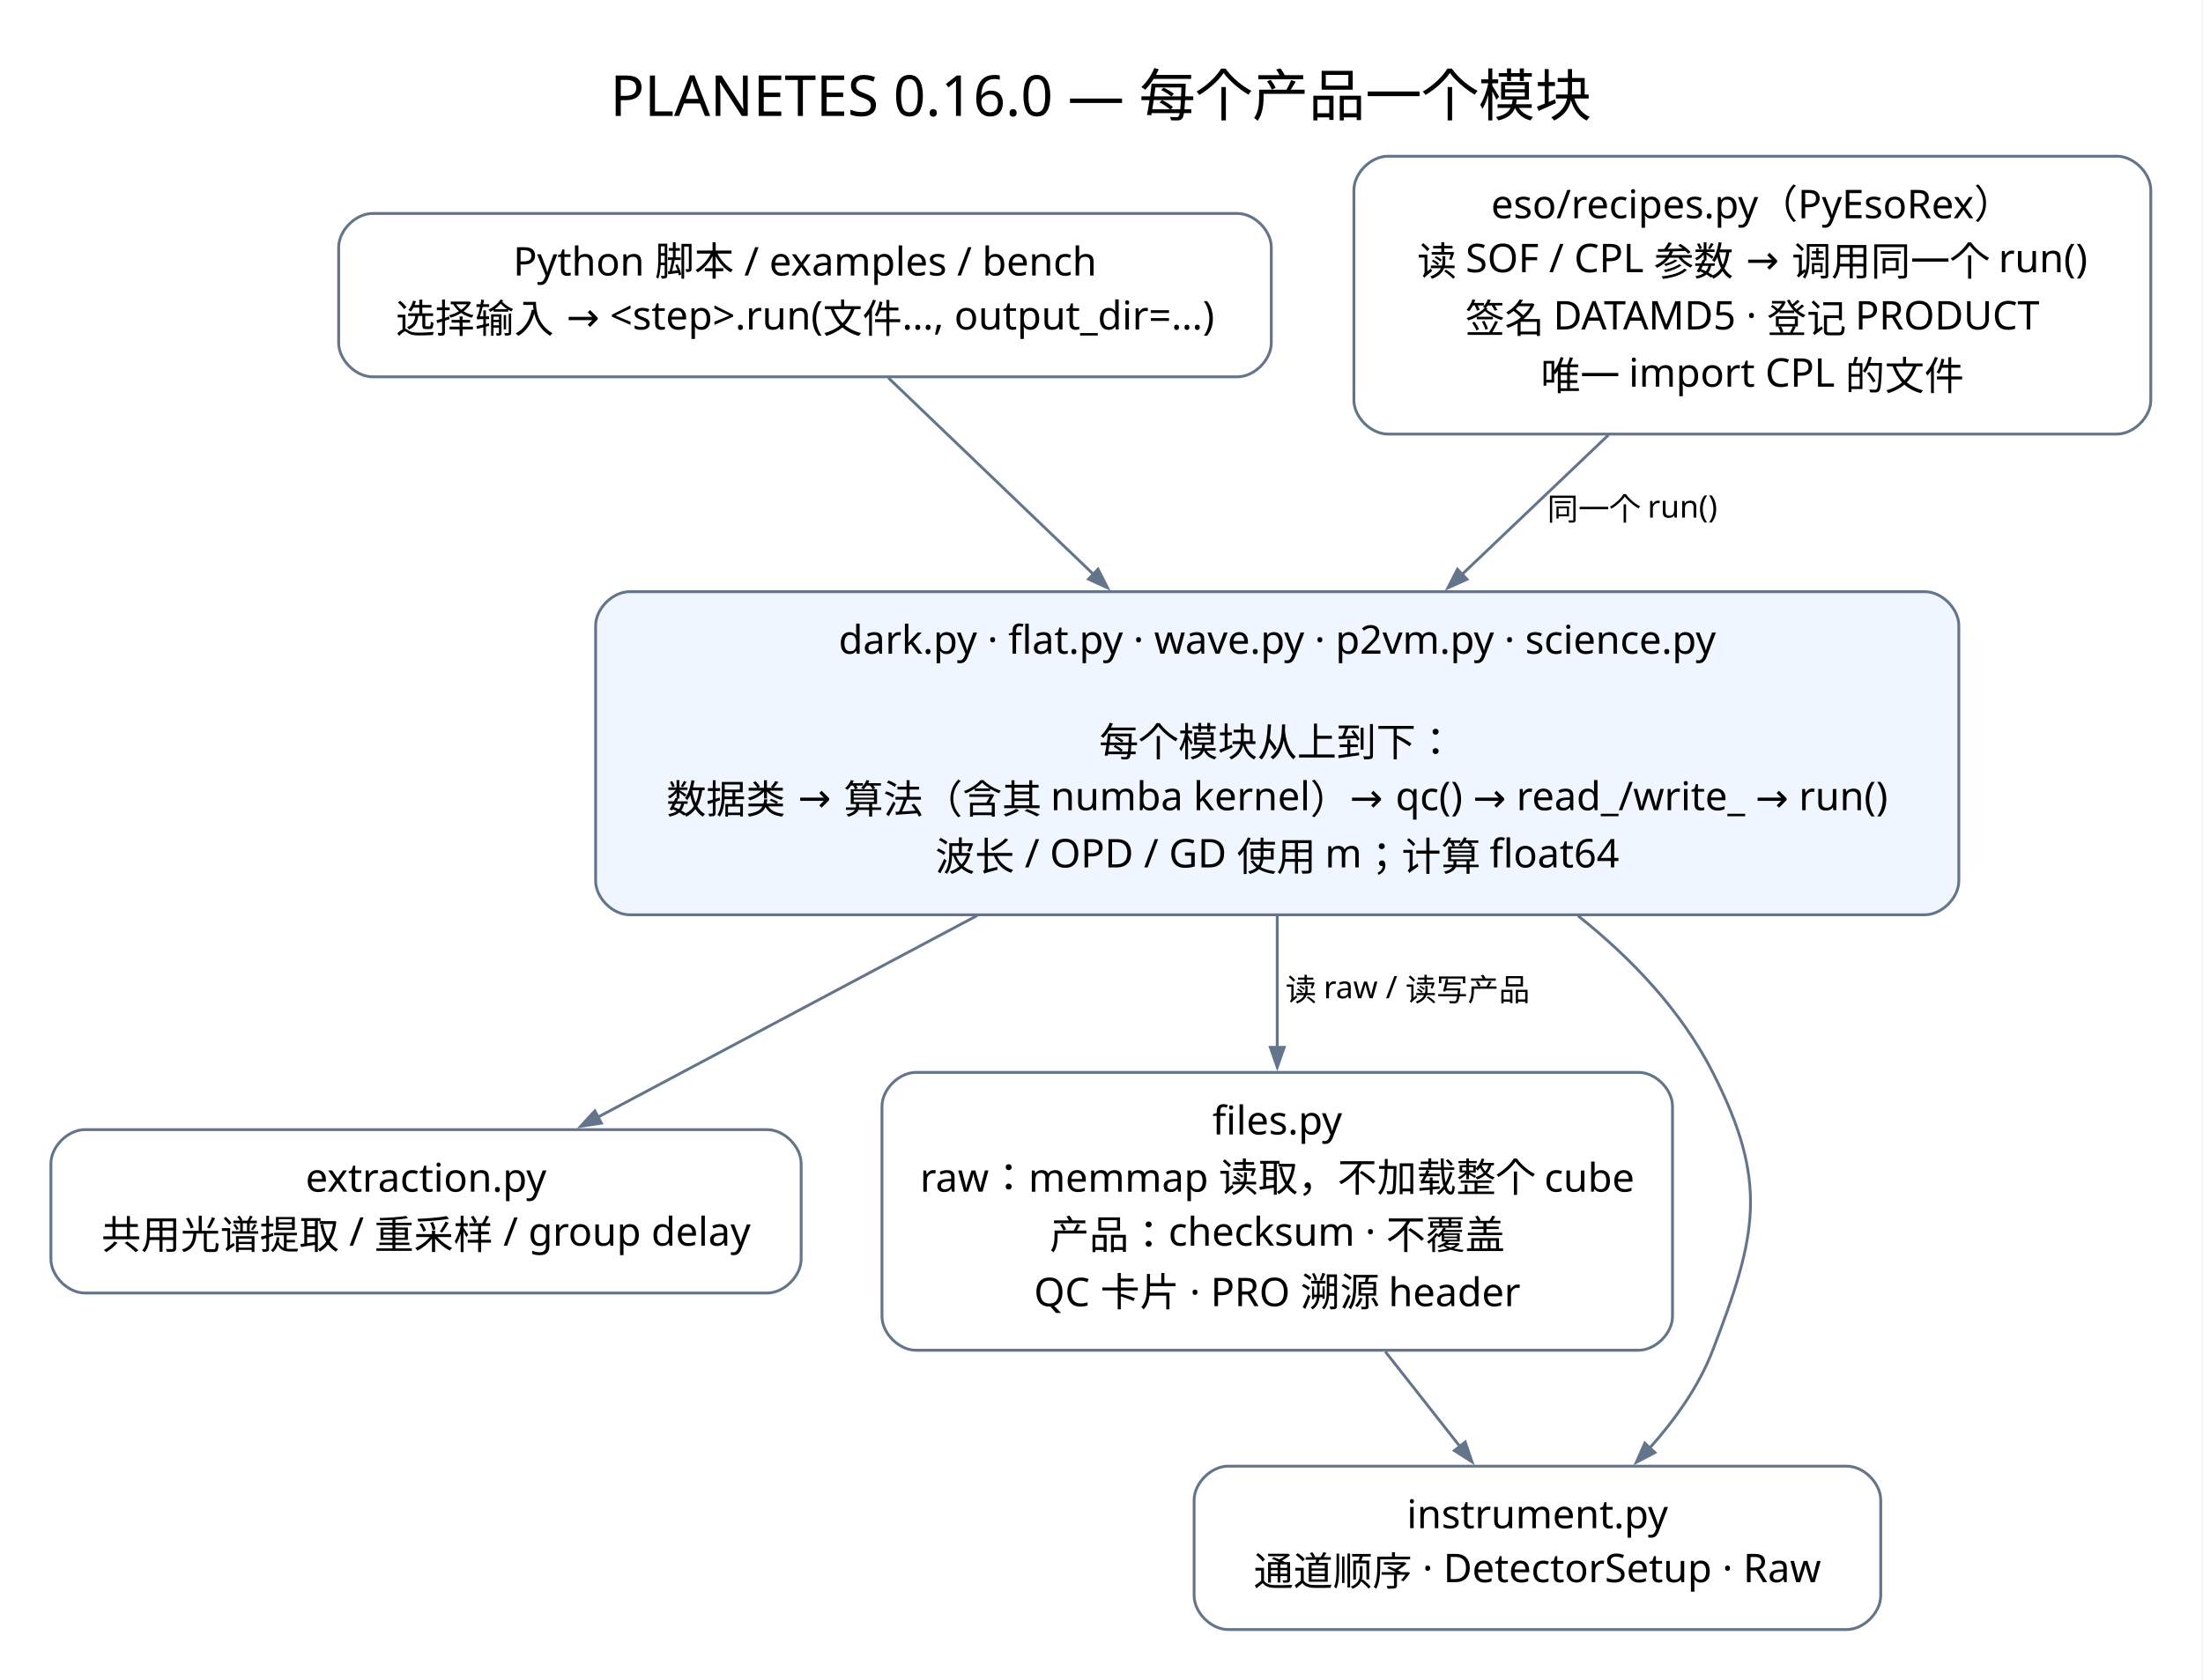
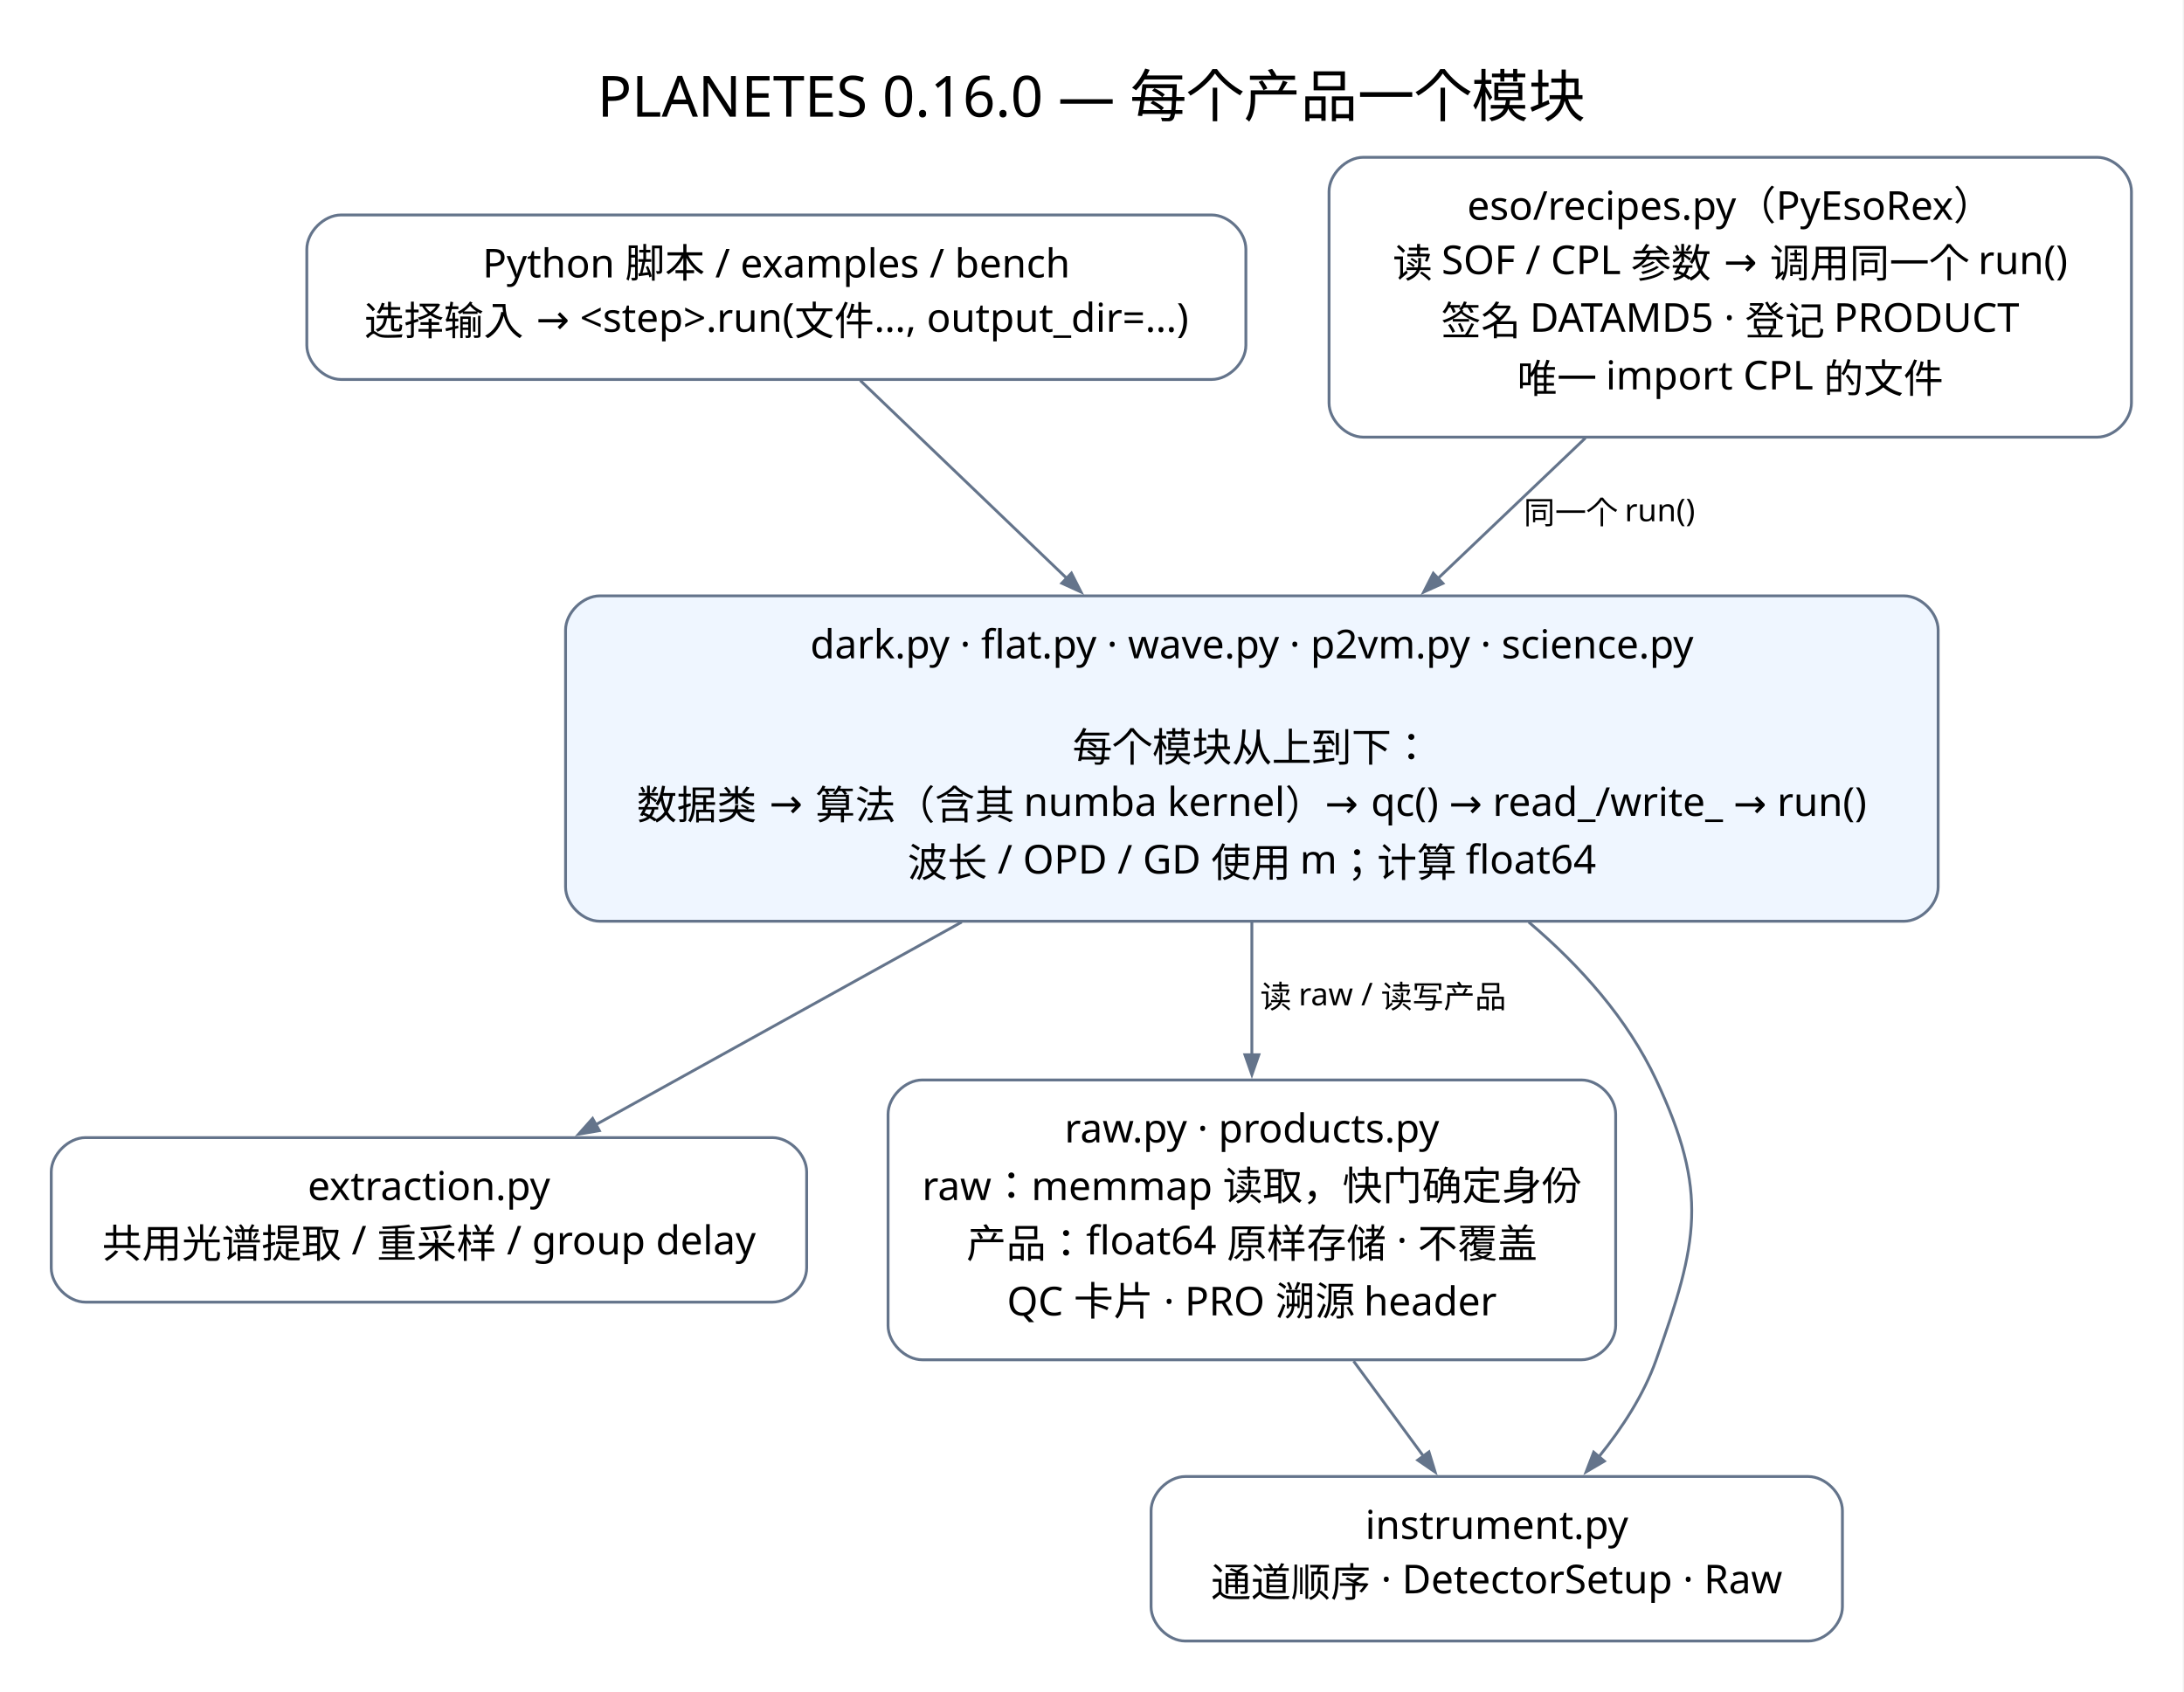
- <svg xmlns="http://www.w3.org/2000/svg" width="779pt" height="594pt" viewBox="0.00 0.00 779.00 594.00">
+ <svg xmlns="http://www.w3.org/2000/svg" width="767pt" height="594pt" viewBox="0.00 0.00 767.00 594.00">
  <g id="graph0" class="graph" transform="scale(1 1) rotate(0) translate(18 576.37)">
-     <polygon fill="white" stroke="none" points="-18,18 -18,-576.37 760.54,-576.37 760.54,18 -18,18" />
-     <text xml:space="preserve" text-anchor="middle" x="371.27" y="-535.37" font-family="PingFang SC" font-size="20.00">PLANETES 0.16.0 — 每个产品一个模块</text>
+     <polygon fill="white" stroke="none" points="-18,18 -18,-576.37 748.54,-576.37 748.54,18 -18,18" />
+     <text xml:space="preserve" text-anchor="middle" x="365.27" y="-535.37" font-family="PingFang SC" font-size="20.00">PLANETES 0.16.0 — 每个产品一个模块</text>
    <g id="node1" class="node">
-       <path fill="none" stroke="#64748b" d="M419.54,-500.87C419.54,-500.87 113.75,-500.87 113.75,-500.87 107.75,-500.87 101.75,-494.87 101.75,-488.87 101.75,-488.87 101.75,-455.09 101.75,-455.09 101.75,-449.09 107.75,-443.09 113.75,-443.09 113.75,-443.09 419.54,-443.09 419.54,-443.09 425.54,-443.09 431.54,-449.09 431.54,-455.09 431.54,-455.09 431.54,-488.87 431.54,-488.87 431.54,-494.87 425.54,-500.87 419.54,-500.87" />
-       <text xml:space="preserve" text-anchor="middle" x="266.64" y="-478.93" font-family="PingFang SC" font-size="14.00">Python 脚本 / examples / bench</text>
-       <text xml:space="preserve" text-anchor="middle" x="266.64" y="-458.68" font-family="PingFang SC" font-size="14.00">选择输入 → &lt;step&gt;.run(文件…, output_dir=…)</text>
+       <path fill="none" stroke="#64748b" d="M407.54,-500.87C407.54,-500.87 101.75,-500.87 101.75,-500.87 95.75,-500.87 89.75,-494.87 89.75,-488.87 89.75,-488.87 89.75,-455.09 89.75,-455.09 89.75,-449.09 95.75,-443.09 101.75,-443.09 101.75,-443.09 407.54,-443.09 407.54,-443.09 413.54,-443.09 419.54,-449.09 419.54,-455.09 419.54,-455.09 419.54,-488.87 419.54,-488.87 419.54,-494.87 413.54,-500.87 407.54,-500.87" />
+       <text xml:space="preserve" text-anchor="middle" x="254.64" y="-478.93" font-family="PingFang SC" font-size="14.00">Python 脚本 / examples / bench</text>
+       <text xml:space="preserve" text-anchor="middle" x="254.64" y="-458.68" font-family="PingFang SC" font-size="14.00">选择输入 → &lt;step&gt;.run(文件…, output_dir=…)</text>
    </g>
    <g id="node3" class="node">
-       <path fill="#eff6ff" stroke="#64748b" d="M662.66,-367.09C662.66,-367.09 204.62,-367.09 204.62,-367.09 198.63,-367.09 192.62,-361.09 192.62,-355.09 192.62,-355.09 192.62,-264.81 192.62,-264.81 192.62,-258.81 198.62,-252.81 204.62,-252.81 204.62,-252.81 662.66,-252.81 662.66,-252.81 668.66,-252.81 674.66,-258.81 674.66,-264.81 674.66,-264.81 674.66,-355.09 674.66,-355.09 674.66,-361.09 668.66,-367.09 662.66,-367.09" />
-       <text xml:space="preserve" text-anchor="middle" x="433.64" y="-345.15" font-family="PingFang SC" font-size="14.00">dark.py · flat.py · wave.py · p2vm.py · science.py</text>
-       <text xml:space="preserve" text-anchor="middle" x="433.64" y="-308.9" font-family="PingFang SC" font-size="14.00">每个模块从上到下：</text>
-       <text xml:space="preserve" text-anchor="middle" x="433.64" y="-288.65" font-family="PingFang SC" font-size="14.00">数据类 → 算法（含其 numba kernel）→ qc() → read_/write_ → run()</text>
-       <text xml:space="preserve" text-anchor="middle" x="433.64" y="-268.4" font-family="PingFang SC" font-size="14.00">波长 / OPD / GD 使用 m；计算 float64</text>
+       <path fill="#eff6ff" stroke="#64748b" d="M650.66,-367.09C650.66,-367.09 192.62,-367.09 192.62,-367.09 186.63,-367.09 180.62,-361.09 180.62,-355.09 180.62,-355.09 180.62,-264.81 180.62,-264.81 180.62,-258.81 186.62,-252.81 192.62,-252.81 192.62,-252.81 650.66,-252.81 650.66,-252.81 656.66,-252.81 662.66,-258.81 662.66,-264.81 662.66,-264.81 662.66,-355.09 662.66,-355.09 662.66,-361.09 656.66,-367.09 650.66,-367.09" />
+       <text xml:space="preserve" text-anchor="middle" x="421.64" y="-345.15" font-family="PingFang SC" font-size="14.00">dark.py · flat.py · wave.py · p2vm.py · science.py</text>
+       <text xml:space="preserve" text-anchor="middle" x="421.64" y="-308.9" font-family="PingFang SC" font-size="14.00">每个模块从上到下：</text>
+       <text xml:space="preserve" text-anchor="middle" x="421.64" y="-288.65" font-family="PingFang SC" font-size="14.00">数据类 → 算法（含其 numba kernel）→ qc() → read_/write_ → run()</text>
+       <text xml:space="preserve" text-anchor="middle" x="421.64" y="-268.4" font-family="PingFang SC" font-size="14.00">波长 / OPD / GD 使用 m；计算 float64</text>
    </g>
    <g id="edge1" class="edge">
-       <path fill="none" stroke="#64748b" d="M296.12,-442.74C316.23,-423.47 343.67,-397.17 368.75,-373.14" />
-       <polygon fill="#64748b" stroke="#64748b" points="370.28,-375.07 373.64,-368.45 366.89,-371.53 370.28,-375.07" />
+       <path fill="none" stroke="#64748b" d="M284.12,-442.74C304.23,-423.47 331.67,-397.17 356.75,-373.14" />
+       <polygon fill="#64748b" stroke="#64748b" points="358.28,-375.07 361.64,-368.45 354.89,-371.53 358.28,-375.07" />
    </g>
    <g id="node2" class="node">
-       <path fill="none" stroke="#64748b" d="M730.54,-521.12C730.54,-521.12 472.75,-521.12 472.75,-521.12 466.75,-521.12 460.75,-515.12 460.75,-509.12 460.75,-509.12 460.75,-434.84 460.75,-434.84 460.75,-428.84 466.75,-422.84 472.75,-422.84 472.75,-422.84 730.54,-422.84 730.54,-422.84 736.54,-422.84 742.54,-428.84 742.54,-434.84 742.54,-434.84 742.54,-509.12 742.54,-509.12 742.54,-515.12 736.54,-521.12 730.54,-521.12" />
-       <text xml:space="preserve" text-anchor="middle" x="601.64" y="-499.18" font-family="PingFang SC" font-size="14.00">eso/recipes.py（PyEsoRex）</text>
-       <text xml:space="preserve" text-anchor="middle" x="601.64" y="-478.93" font-family="PingFang SC" font-size="14.00">读 SOF / CPL 参数 → 调用同一个 run()</text>
-       <text xml:space="preserve" text-anchor="middle" x="601.64" y="-458.68" font-family="PingFang SC" font-size="14.00">签名 DATAMD5 · 登记 PRODUCT</text>
-       <text xml:space="preserve" text-anchor="middle" x="601.64" y="-438.43" font-family="PingFang SC" font-size="14.00">唯一 import CPL 的文件</text>
+       <path fill="none" stroke="#64748b" d="M718.54,-521.12C718.54,-521.12 460.75,-521.12 460.75,-521.12 454.75,-521.12 448.75,-515.12 448.75,-509.12 448.75,-509.12 448.75,-434.84 448.75,-434.84 448.75,-428.84 454.75,-422.84 460.75,-422.84 460.75,-422.84 718.54,-422.84 718.54,-422.84 724.54,-422.84 730.54,-428.84 730.54,-434.84 730.54,-434.84 730.54,-509.12 730.54,-509.12 730.54,-515.12 724.54,-521.12 718.54,-521.12" />
+       <text xml:space="preserve" text-anchor="middle" x="589.64" y="-499.18" font-family="PingFang SC" font-size="14.00">eso/recipes.py（PyEsoRex）</text>
+       <text xml:space="preserve" text-anchor="middle" x="589.64" y="-478.93" font-family="PingFang SC" font-size="14.00">读 SOF / CPL 参数 → 调用同一个 run()</text>
+       <text xml:space="preserve" text-anchor="middle" x="589.64" y="-458.68" font-family="PingFang SC" font-size="14.00">签名 DATAMD5 · 登记 PRODUCT</text>
+       <text xml:space="preserve" text-anchor="middle" x="589.64" y="-438.43" font-family="PingFang SC" font-size="14.00">唯一 import CPL 的文件</text>
    </g>
    <g id="edge2" class="edge">
-       <path fill="none" stroke="#64748b" d="M550.78,-422.53C534.38,-406.91 515.98,-389.38 498.7,-372.92" />
-       <polygon fill="#64748b" stroke="#64748b" points="500.74,-371.48 493.99,-368.43 497.36,-375.03 500.74,-371.48" />
-       <text xml:space="preserve" text-anchor="middle" x="559.2" y="-392.39" font-family="PingFang SC" font-size="11.00">同一个 run()</text>
+       <path fill="none" stroke="#64748b" d="M538.78,-422.53C522.38,-406.91 503.98,-389.38 486.7,-372.92" />
+       <polygon fill="#64748b" stroke="#64748b" points="488.74,-371.48 481.99,-368.43 485.36,-375.03 488.74,-371.48" />
+       <text xml:space="preserve" text-anchor="middle" x="547.2" y="-392.39" font-family="PingFang SC" font-size="11.00">同一个 run()</text>
    </g>
    <g id="node4" class="node">
      <path fill="none" stroke="#64748b" d="M253.29,-176.81C253.29,-176.81 12,-176.81 12,-176.81 6,-176.81 0,-170.81 0,-164.81 0,-164.81 0,-131.03 0,-131.03 0,-125.03 6,-119.03 12,-119.03 12,-119.03 253.29,-119.03 253.29,-119.03 259.29,-119.03 265.29,-125.03 265.29,-131.03 265.29,-131.03 265.29,-164.81 265.29,-164.81 265.29,-170.81 259.29,-176.81 253.29,-176.81" />
      <text xml:space="preserve" text-anchor="middle" x="132.64" y="-154.87" font-family="PingFang SC" font-size="14.00">extraction.py</text>
      <text xml:space="preserve" text-anchor="middle" x="132.64" y="-134.62" font-family="PingFang SC" font-size="14.00">共用光谱提取 / 重采样 / group delay</text>
    </g>
    <g id="edge3" class="edge">
-       <path fill="none" stroke="#64748b" d="M327.52,-252.53C282.62,-228.65 231.92,-201.7 193.5,-181.27" />
-       <polygon fill="#64748b" stroke="#64748b" points="194.65,-179.11 187.32,-177.99 192.35,-183.44 194.65,-179.11" />
+       <path fill="none" stroke="#64748b" d="M319.75,-252.53C276.64,-228.65 227.96,-201.7 191.07,-181.27" />
+       <polygon fill="#64748b" stroke="#64748b" points="192.49,-179.26 185.18,-178.01 190.11,-183.54 192.49,-179.26" />
    </g>
    <g id="node5" class="node">
-       <path fill="none" stroke="#64748b" d="M561.41,-197.06C561.41,-197.06 305.88,-197.06 305.88,-197.06 299.88,-197.06 293.88,-191.06 293.88,-185.06 293.88,-185.06 293.88,-110.78 293.88,-110.78 293.88,-104.78 299.88,-98.78 305.88,-98.78 305.88,-98.78 561.41,-98.78 561.41,-98.78 567.41,-98.78 573.41,-104.78 573.41,-110.78 573.41,-110.78 573.41,-185.06 573.41,-185.06 573.41,-191.06 567.41,-197.06 561.41,-197.06" />
-       <text xml:space="preserve" text-anchor="middle" x="433.64" y="-175.12" font-family="PingFang SC" font-size="14.00">files.py</text>
-       <text xml:space="preserve" text-anchor="middle" x="433.64" y="-154.87" font-family="PingFang SC" font-size="14.00">raw：memmap 读取，不加载整个 cube</text>
-       <text xml:space="preserve" text-anchor="middle" x="433.64" y="-134.62" font-family="PingFang SC" font-size="14.00">产品：checksum · 不覆盖</text>
-       <text xml:space="preserve" text-anchor="middle" x="433.64" y="-114.37" font-family="PingFang SC" font-size="14.00">QC 卡片 · PRO 溯源 header</text>
+       <path fill="none" stroke="#64748b" d="M537.41,-197.06C537.41,-197.06 305.88,-197.06 305.88,-197.06 299.88,-197.06 293.88,-191.06 293.88,-185.06 293.88,-185.06 293.88,-110.78 293.88,-110.78 293.88,-104.78 299.88,-98.78 305.88,-98.78 305.88,-98.78 537.41,-98.78 537.41,-98.78 543.41,-98.78 549.41,-104.78 549.41,-110.78 549.41,-110.78 549.41,-185.06 549.41,-185.06 549.41,-191.06 543.41,-197.06 537.41,-197.06" />
+       <text xml:space="preserve" text-anchor="middle" x="421.64" y="-175.12" font-family="PingFang SC" font-size="14.00">raw.py · products.py</text>
+       <text xml:space="preserve" text-anchor="middle" x="421.64" y="-154.87" font-family="PingFang SC" font-size="14.00">raw：memmap 读取，快门确定身份</text>
+       <text xml:space="preserve" text-anchor="middle" x="421.64" y="-134.62" font-family="PingFang SC" font-size="14.00">产品：float64 原样存储 · 不覆盖</text>
+       <text xml:space="preserve" text-anchor="middle" x="421.64" y="-114.37" font-family="PingFang SC" font-size="14.00">QC 卡片 · PRO 溯源 header</text>
    </g>
    <g id="edge4" class="edge">
-       <path fill="none" stroke="#64748b" d="M433.64,-252.53C433.64,-237.34 433.64,-220.91 433.64,-205.71" />
-       <polygon fill="#64748b" stroke="#64748b" points="436.1,-205.92 433.65,-198.92 431.2,-205.92 436.1,-205.92" />
-       <text xml:space="preserve" text-anchor="middle" x="479.77" y="-222.36" font-family="PingFang SC" font-size="11.00">读 raw / 读写产品</text>
+       <path fill="none" stroke="#64748b" d="M421.64,-252.53C421.64,-237.34 421.64,-220.91 421.64,-205.71" />
+       <polygon fill="#64748b" stroke="#64748b" points="424.1,-205.92 421.65,-198.92 419.2,-205.92 424.1,-205.92" />
+       <text xml:space="preserve" text-anchor="middle" x="467.77" y="-222.36" font-family="PingFang SC" font-size="11.00">读 raw / 读写产品</text>
    </g>
    <g id="node6" class="node">
-       <path fill="none" stroke="#64748b" d="M635.04,-57.78C635.04,-57.78 416.25,-57.78 416.25,-57.78 410.25,-57.78 404.25,-51.78 404.25,-45.78 404.25,-45.78 404.25,-12 404.25,-12 404.25,-6 410.25,0 416.25,0 416.25,0 635.04,0 635.04,0 641.04,0 647.04,-6 647.04,-12 647.04,-12 647.04,-45.78 647.04,-45.78 647.04,-51.78 641.04,-57.78 635.04,-57.78" />
-       <text xml:space="preserve" text-anchor="middle" x="525.64" y="-35.84" font-family="PingFang SC" font-size="14.00">instrument.py</text>
-       <text xml:space="preserve" text-anchor="middle" x="525.64" y="-15.59" font-family="PingFang SC" font-size="14.00">通道顺序 · DetectorSetup · Raw</text>
+       <path fill="none" stroke="#64748b" d="M617.04,-57.78C617.04,-57.78 398.25,-57.78 398.25,-57.78 392.25,-57.78 386.25,-51.78 386.25,-45.78 386.25,-45.78 386.25,-12 386.25,-12 386.25,-6 392.25,0 398.25,0 398.25,0 617.04,0 617.04,0 623.04,0 629.04,-6 629.04,-12 629.04,-12 629.04,-45.78 629.04,-45.78 629.04,-51.78 623.04,-57.78 617.04,-57.78" />
+       <text xml:space="preserve" text-anchor="middle" x="507.64" y="-35.84" font-family="PingFang SC" font-size="14.00">instrument.py</text>
+       <text xml:space="preserve" text-anchor="middle" x="507.64" y="-15.59" font-family="PingFang SC" font-size="14.00">通道顺序 · DetectorSetup · Raw</text>
    </g>
    <g id="edge6" class="edge">
-       <path fill="none" stroke="#64748b" d="M540.04,-252.43C559.23,-237.14 576.62,-218.7 587.64,-197.06 607.48,-158.14 603.29,-139.56 587.64,-98.78 582.78,-86.09 574.37,-74.28 565.29,-64.14" />
-       <polygon fill="#64748b" stroke="#64748b" points="567.19,-62.58 560.61,-59.15 563.62,-65.93 567.19,-62.58" />
+       <path fill="none" stroke="#64748b" d="M518.87,-252.51C537.1,-237.05 553.58,-218.51 563.64,-197.06 582.19,-157.51 578.26,-139.94 563.64,-98.78 559.29,-86.51 551.7,-74.83 543.5,-64.7" />
+       <polygon fill="#64748b" stroke="#64748b" points="545.43,-63.18 539.03,-59.42 541.69,-66.34 545.43,-63.18" />
    </g>
    <g id="edge5" class="edge">
-       <path fill="none" stroke="#64748b" d="M471.86,-98.31C480.77,-86.97 490.09,-75.12 498.41,-64.53" />
-       <polygon fill="#64748b" stroke="#64748b" points="500.12,-66.32 502.52,-59.31 496.27,-63.29 500.12,-66.32" />
+       <path fill="none" stroke="#64748b" d="M457.37,-98.31C465.62,-87.07 474.24,-75.34 481.97,-64.83" />
+       <polygon fill="#64748b" stroke="#64748b" points="483.84,-66.43 486.01,-59.34 479.89,-63.53 483.84,-66.43" />
    </g>
  </g>
</svg>
